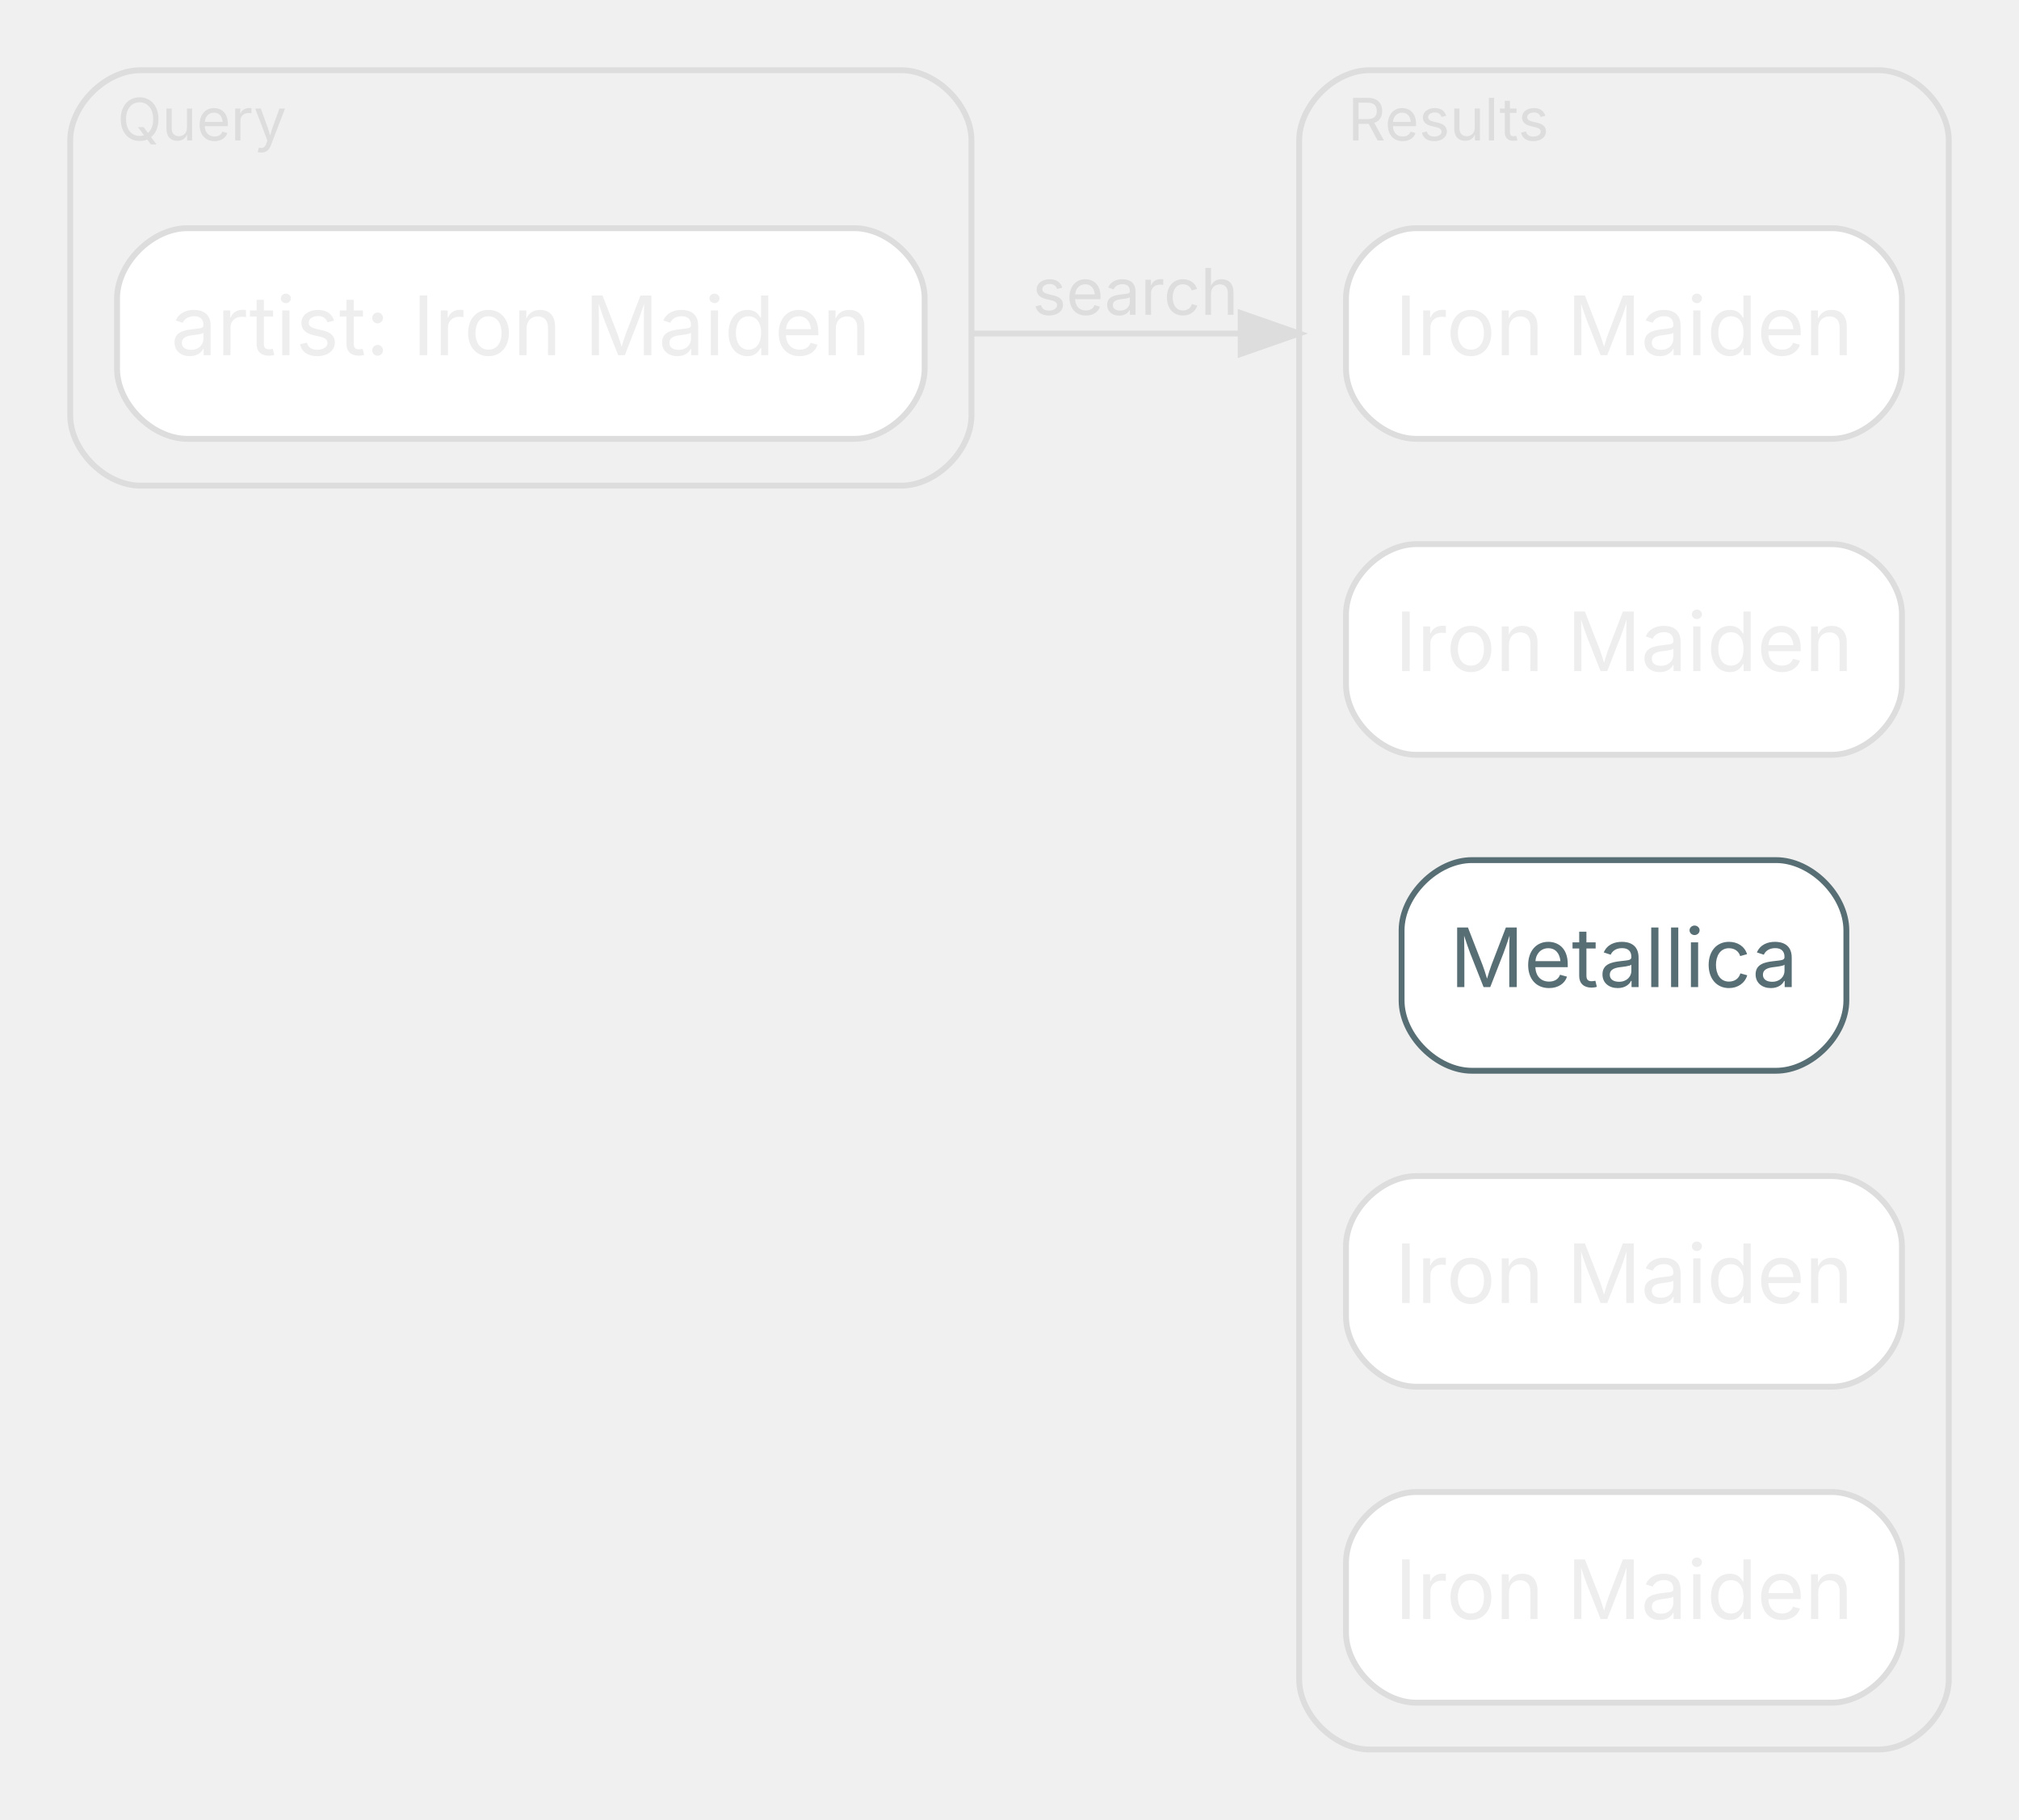
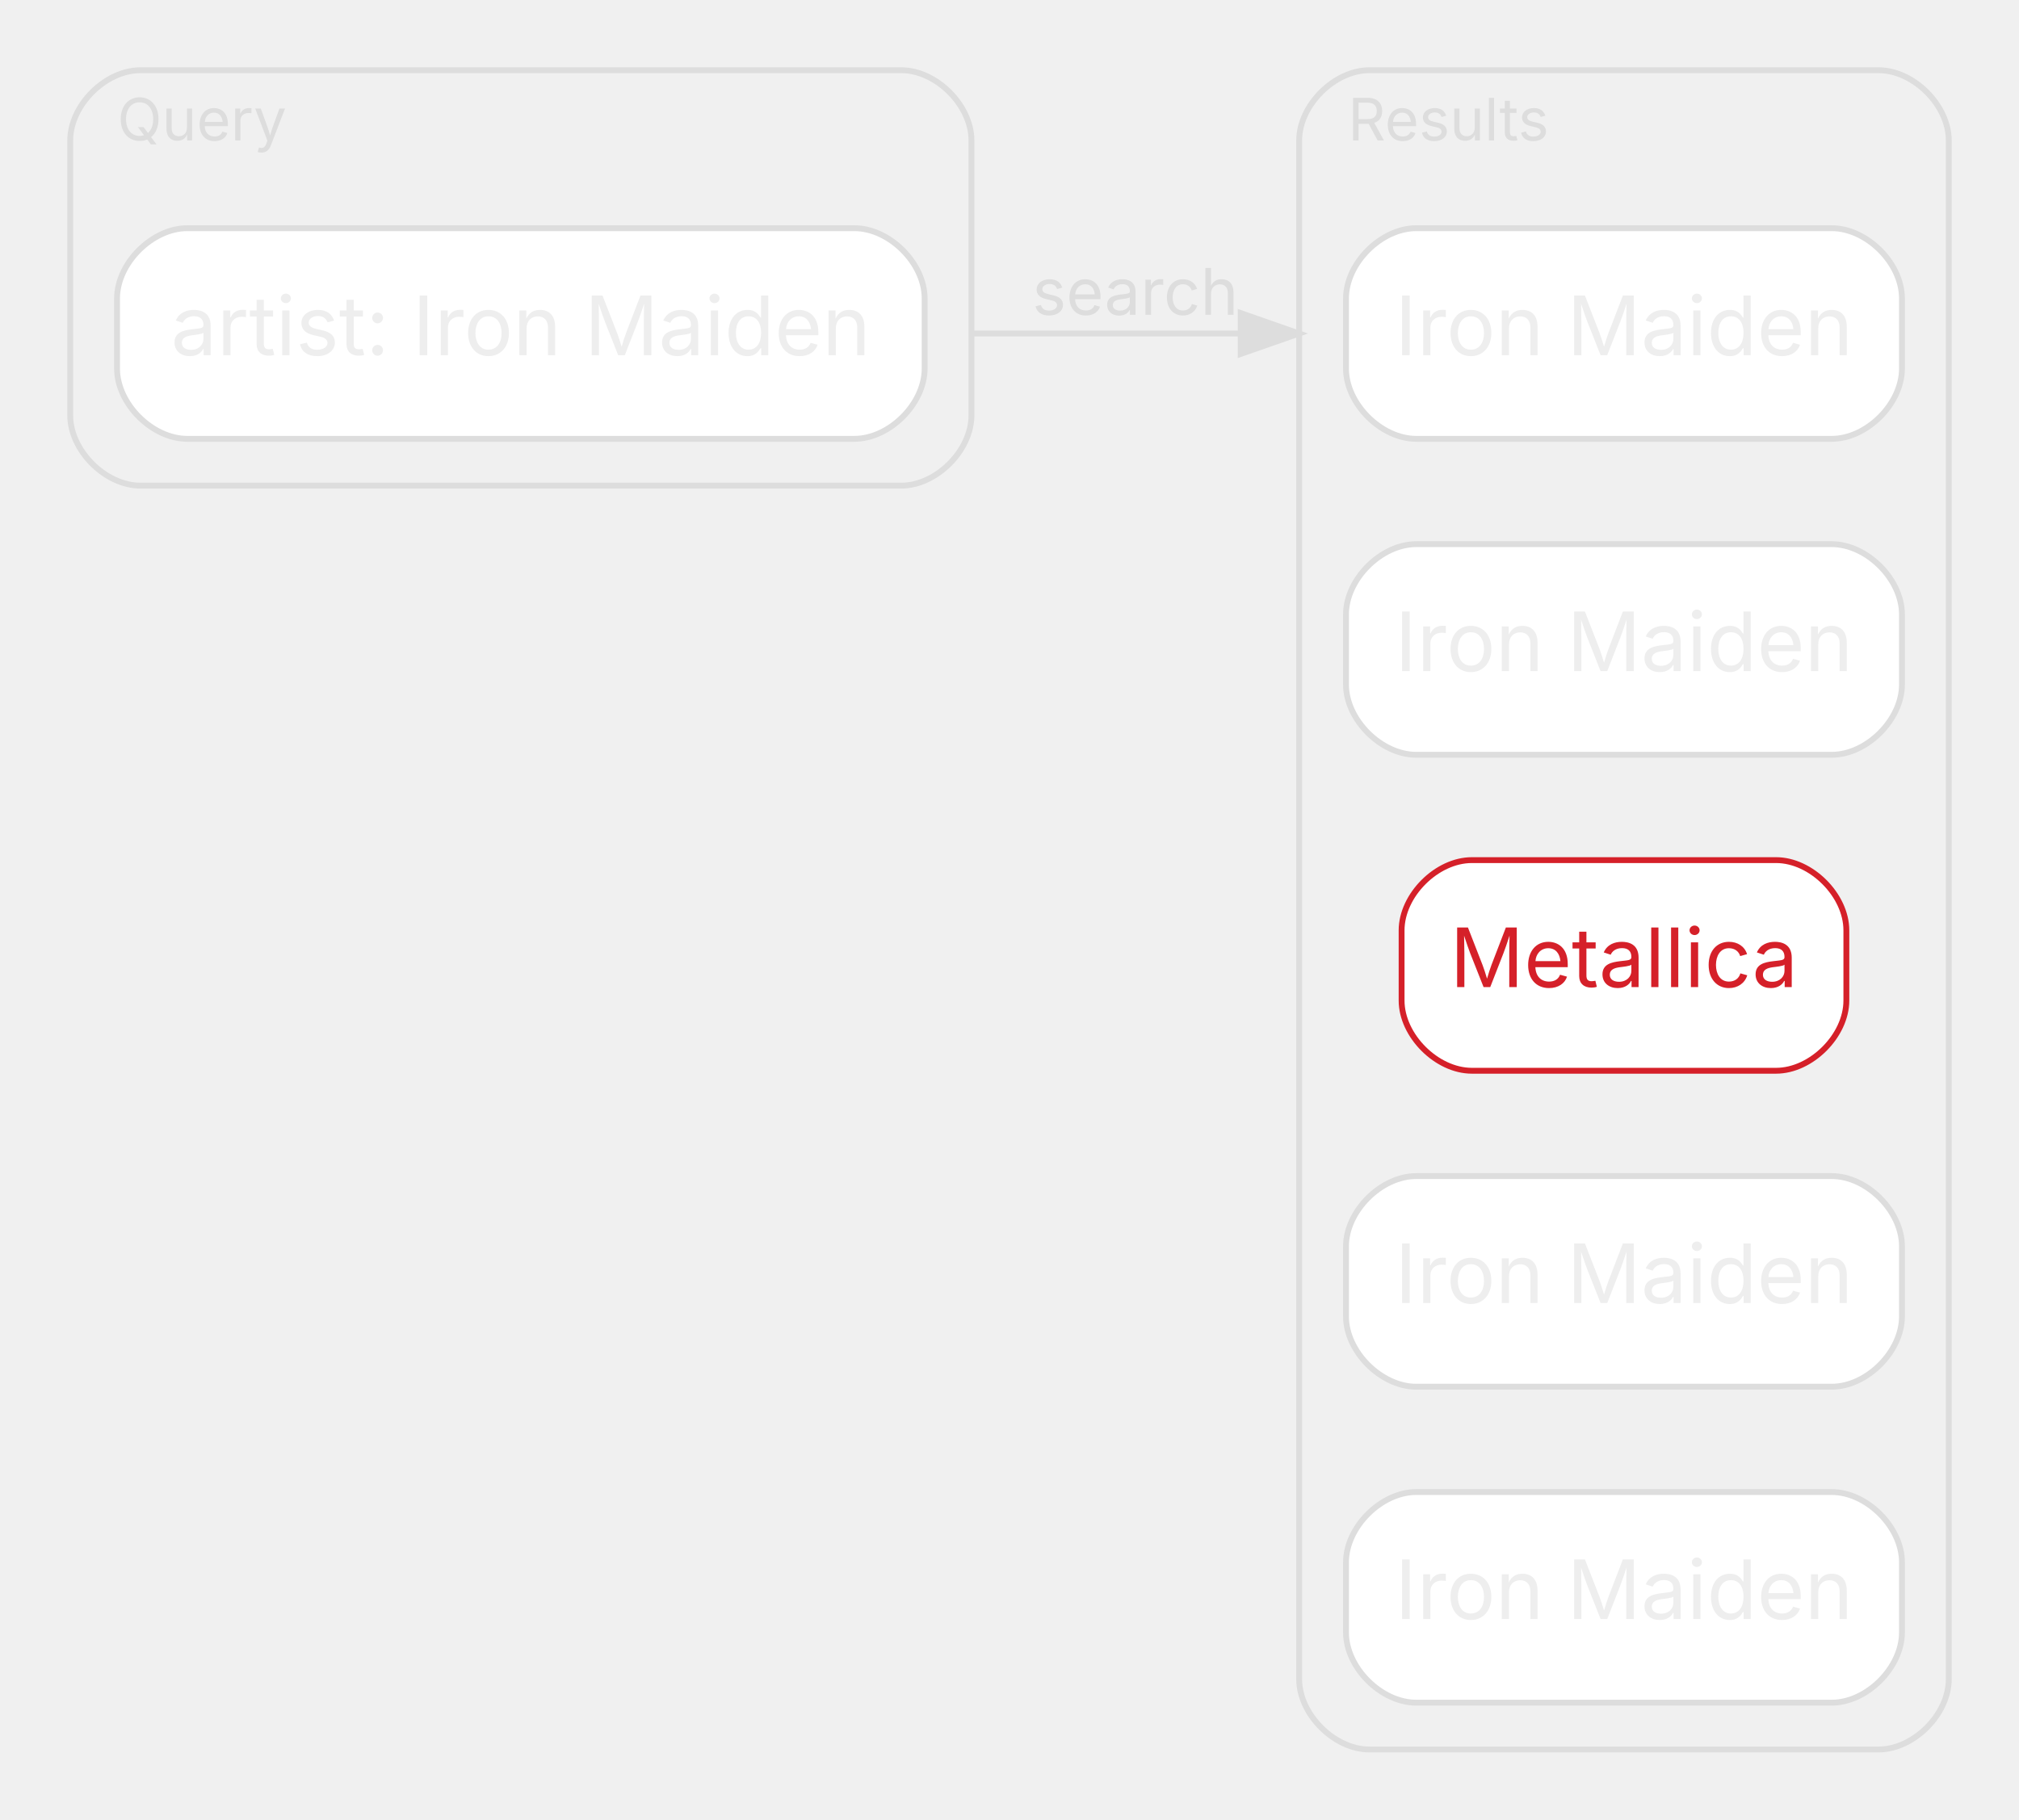
<svg xmlns="http://www.w3.org/2000/svg" width="345pt" height="311pt" viewBox="0.00 0.00 345.00 311.00">
  <g id="graph0" class="graph" transform="scale(1 1) rotate(0) translate(4 307)">
    <g id="clust1" class="cluster">
      <path fill="transparent" stroke="#dddddd" d="M20,-224C20,-224 150,-224 150,-224 156,-224 162,-230 162,-236 162,-236 162,-283 162,-283 162,-289 156,-295 150,-295 150,-295 20,-295 20,-295 14,-295 8,-289 8,-283 8,-283 8,-236 8,-236 8,-230 14,-224 20,-224" />
      <text text-anchor="middle" x="30.5" y="-283" font-family="Inter,Arial" font-size="10.00" fill="#dddddd">Query</text>
    </g>
    <g id="clust2" class="cluster">
      <path fill="transparent" stroke="#dddddd" d="M230,-8C230,-8 317,-8 317,-8 323,-8 329,-14 329,-20 329,-20 329,-283 329,-283 329,-289 323,-295 317,-295 317,-295 230,-295 230,-295 224,-295 218,-289 218,-283 218,-283 218,-20 218,-20 218,-14 224,-8 230,-8" />
      <text text-anchor="middle" x="243.5" y="-283" font-family="Inter,Arial" font-size="10.00" fill="#dddddd">Results</text>
    </g>
    <g id="node1" class="node">
      <path fill="#ffffff" stroke="#dddddd" d="M142,-268C142,-268 28,-268 28,-268 22,-268 16,-262 16,-256 16,-256 16,-244 16,-244 16,-238 22,-232 28,-232 28,-232 142,-232 142,-232 148,-232 154,-238 154,-244 154,-244 154,-256 154,-256 154,-262 148,-268 142,-268" />
      <text text-anchor="middle" x="85" y="-246.3" font-family="Inter,Arial" font-size="14.00" fill="#eeeeee">artist: Iron Maiden</text>
    </g>
    <g id="node2" class="node">
      <path fill="#ffffff" stroke="#dddddd" d="M309,-268C309,-268 238,-268 238,-268 232,-268 226,-262 226,-256 226,-256 226,-244 226,-244 226,-238 232,-232 238,-232 238,-232 309,-232 309,-232 315,-232 321,-238 321,-244 321,-244 321,-256 321,-256 321,-262 315,-268 309,-268" />
      <text text-anchor="middle" x="273.5" y="-246.3" font-family="Inter,Arial" font-size="14.00" fill="#eeeeee">Iron Maiden</text>
    </g>
    <g id="edge1" class="edge">
      <path fill="none" stroke="#dddddd" d="M162,-250C179.92,-250 198.72,-250 215.62,-250" />
      <polygon fill="#dddddd" stroke="#dddddd" points="208,-253.5 218,-250 208,-246.5 208,-253.5" />
      <text text-anchor="middle" x="190" y="-253.2" font-family="Inter,Arial" font-size="11.00" fill="#dddddd">search</text>
    </g>
    <g id="node3" class="node">
      <path fill="#ffffff" stroke="#dddddd" d="M309,-214C309,-214 238,-214 238,-214 232,-214 226,-208 226,-202 226,-202 226,-190 226,-190 226,-184 232,-178 238,-178 238,-178 309,-178 309,-178 315,-178 321,-184 321,-190 321,-190 321,-202 321,-202 321,-208 315,-214 309,-214" />
      <text text-anchor="middle" x="273.5" y="-192.3" font-family="Inter,Arial" font-size="14.00" fill="#eeeeee">Iron Maiden</text>
    </g>
    <g id="node4" class="node">
-       <path fill="#ffffff" stroke="#586e75" d="M299.5,-160C299.5,-160 247.5,-160 247.5,-160 241.5,-160 235.5,-154 235.5,-148 235.5,-148 235.5,-136 235.5,-136 235.5,-130 241.5,-124 247.5,-124 247.5,-124 299.5,-124 299.5,-124 305.5,-124 311.5,-130 311.5,-136 311.5,-136 311.5,-148 311.5,-148 311.5,-154 305.5,-160 299.5,-160" />
-       <text text-anchor="middle" x="273.5" y="-138.3" font-family="Inter,Arial" font-size="14.00" fill="#586e75">Metallica</text>
+       <path fill="#ffffff" stroke="#d52029" d="M299.5,-160C299.5,-160 247.5,-160 247.5,-160 241.5,-160 235.5,-154 235.5,-148 235.5,-148 235.5,-136 235.5,-136 235.5,-130 241.5,-124 247.5,-124 247.5,-124 299.5,-124 299.5,-124 305.5,-124 311.5,-130 311.5,-136 311.5,-136 311.5,-148 311.5,-148 311.5,-154 305.5,-160 299.5,-160" />
+       <text text-anchor="middle" x="273.5" y="-138.3" font-family="Inter,Arial" font-size="14.00" fill="#d52029">Metallica</text>
    </g>
    <g id="node5" class="node">
      <path fill="#ffffff" stroke="#dddddd" d="M309,-106C309,-106 238,-106 238,-106 232,-106 226,-100 226,-94 226,-94 226,-82 226,-82 226,-76 232,-70 238,-70 238,-70 309,-70 309,-70 315,-70 321,-76 321,-82 321,-82 321,-94 321,-94 321,-100 315,-106 309,-106" />
      <text text-anchor="middle" x="273.5" y="-84.3" font-family="Inter,Arial" font-size="14.00" fill="#eeeeee">Iron Maiden</text>
    </g>
    <g id="node6" class="node">
      <path fill="#ffffff" stroke="#dddddd" d="M309,-52C309,-52 238,-52 238,-52 232,-52 226,-46 226,-40 226,-40 226,-28 226,-28 226,-22 232,-16 238,-16 238,-16 309,-16 309,-16 315,-16 321,-22 321,-28 321,-28 321,-40 321,-40 321,-46 315,-52 309,-52" />
      <text text-anchor="middle" x="273.5" y="-30.3" font-family="Inter,Arial" font-size="14.00" fill="#eeeeee">Iron Maiden</text>
    </g>
  </g>
</svg>
